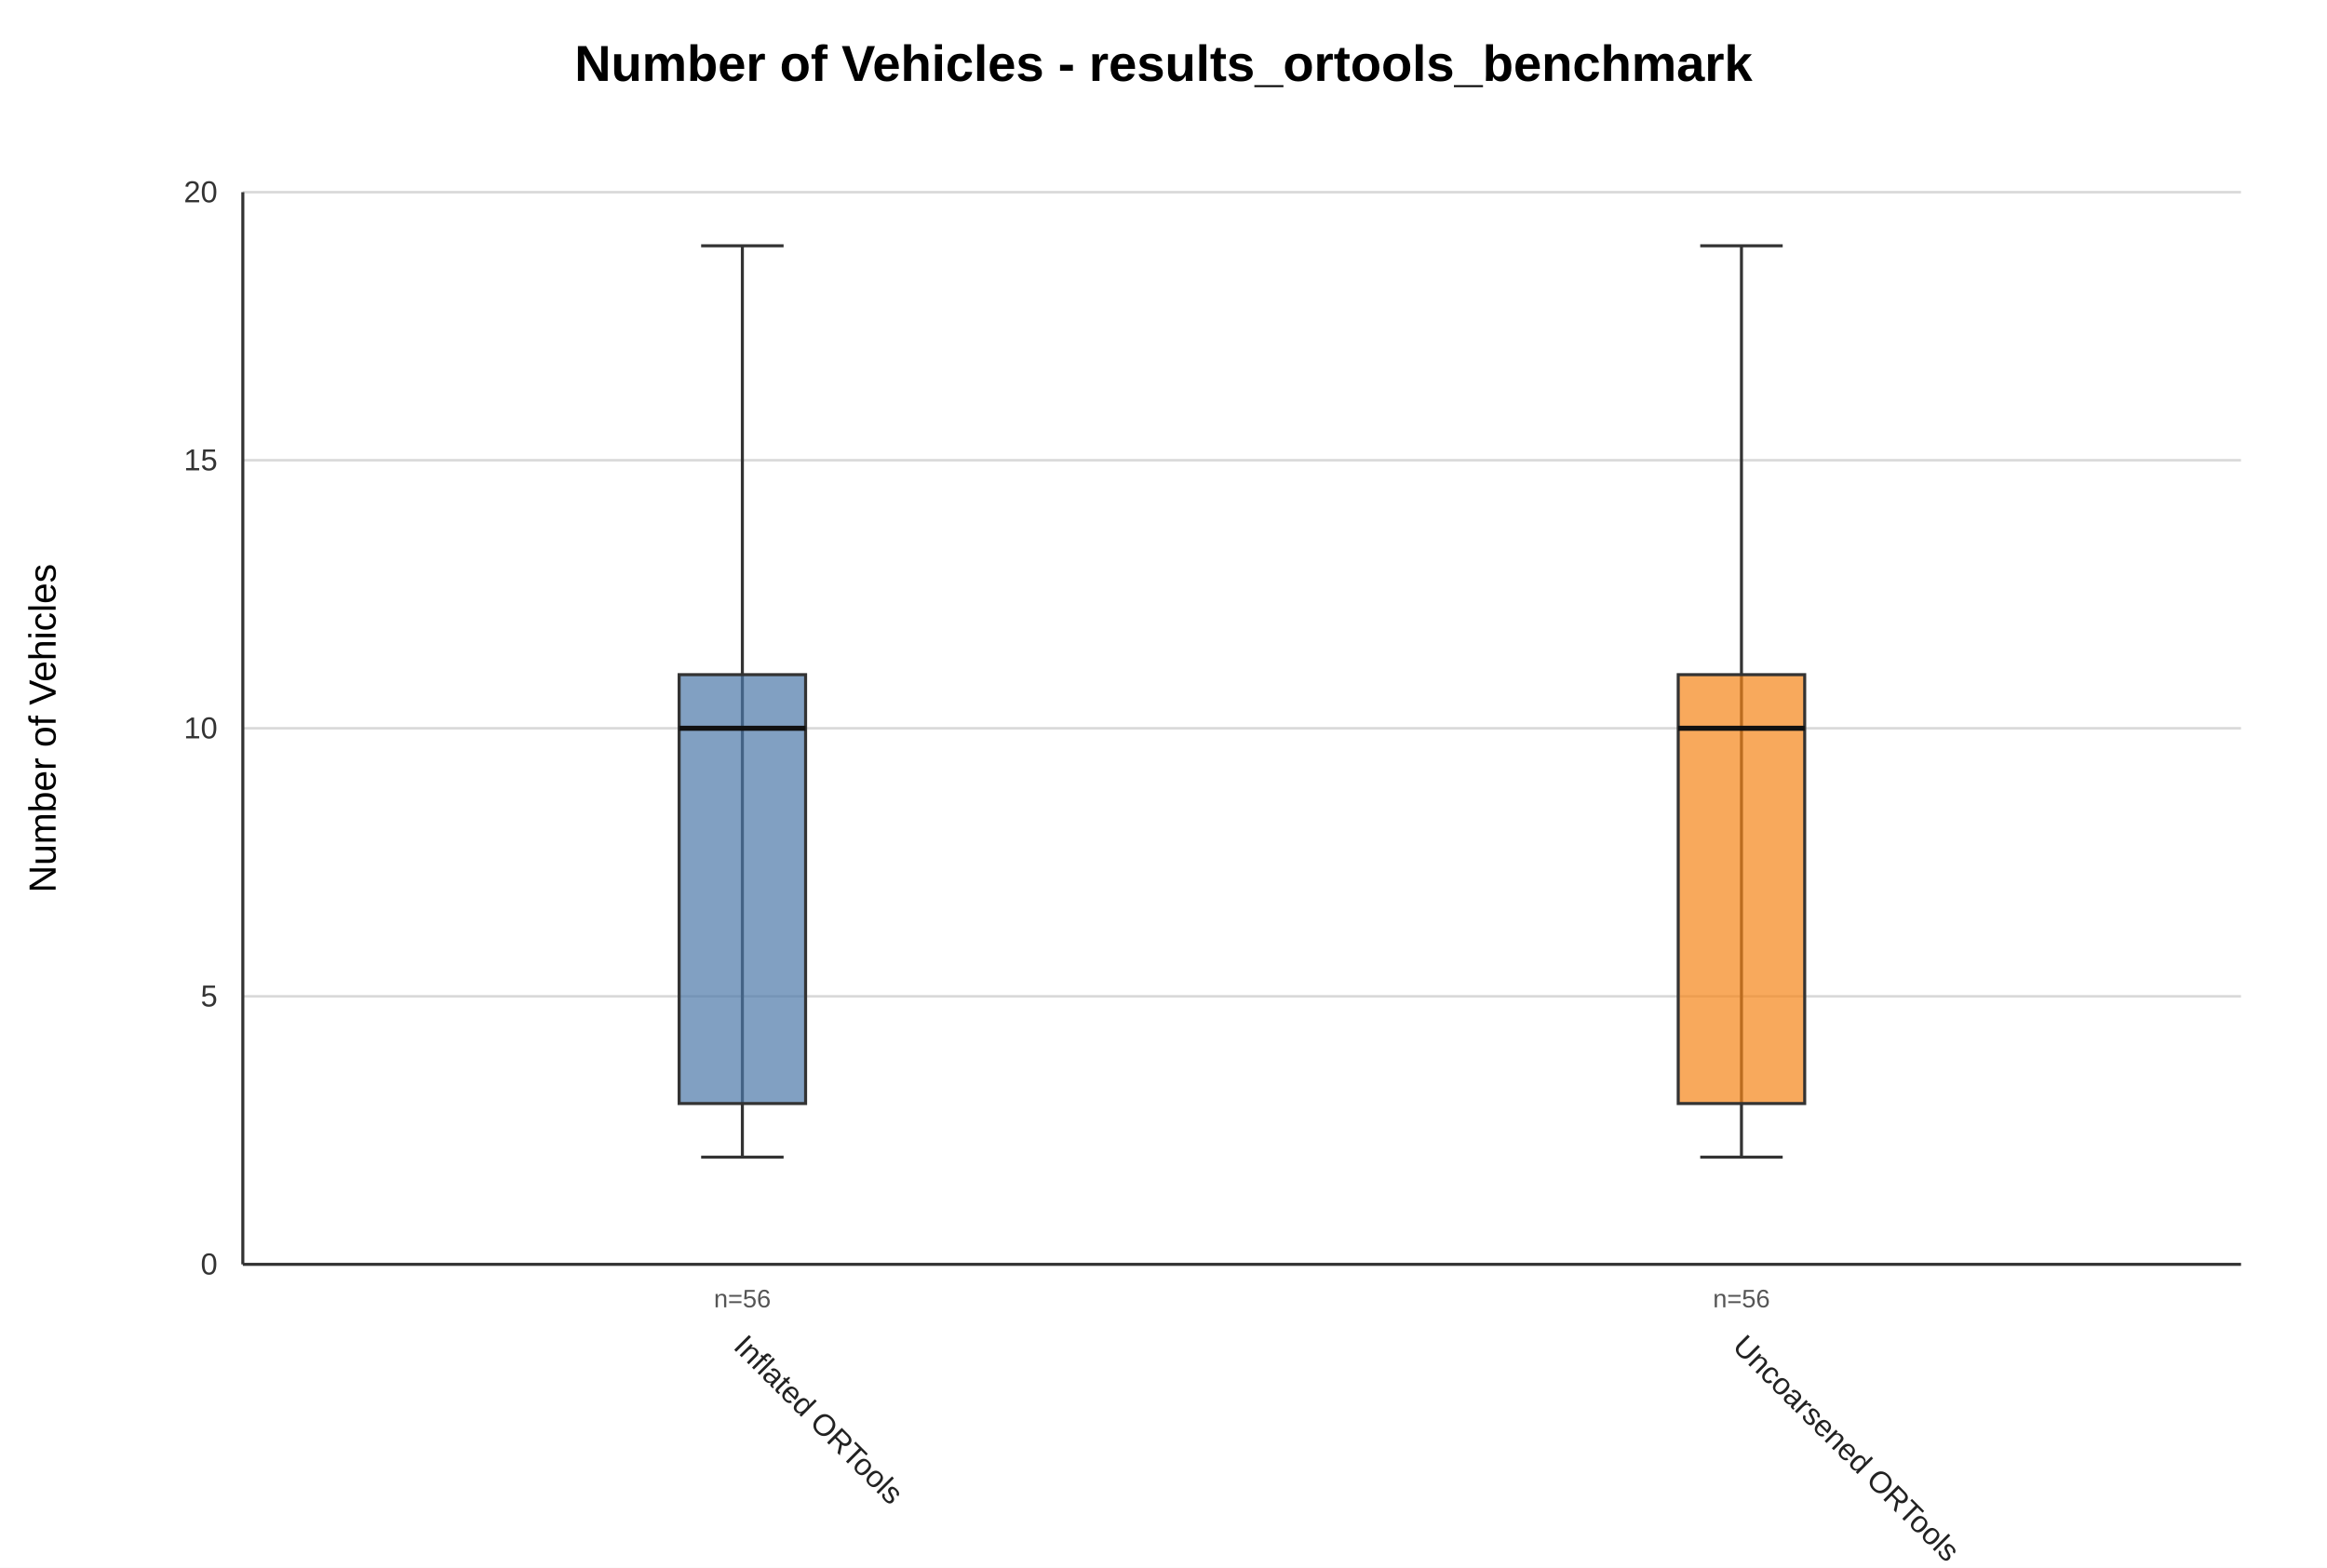
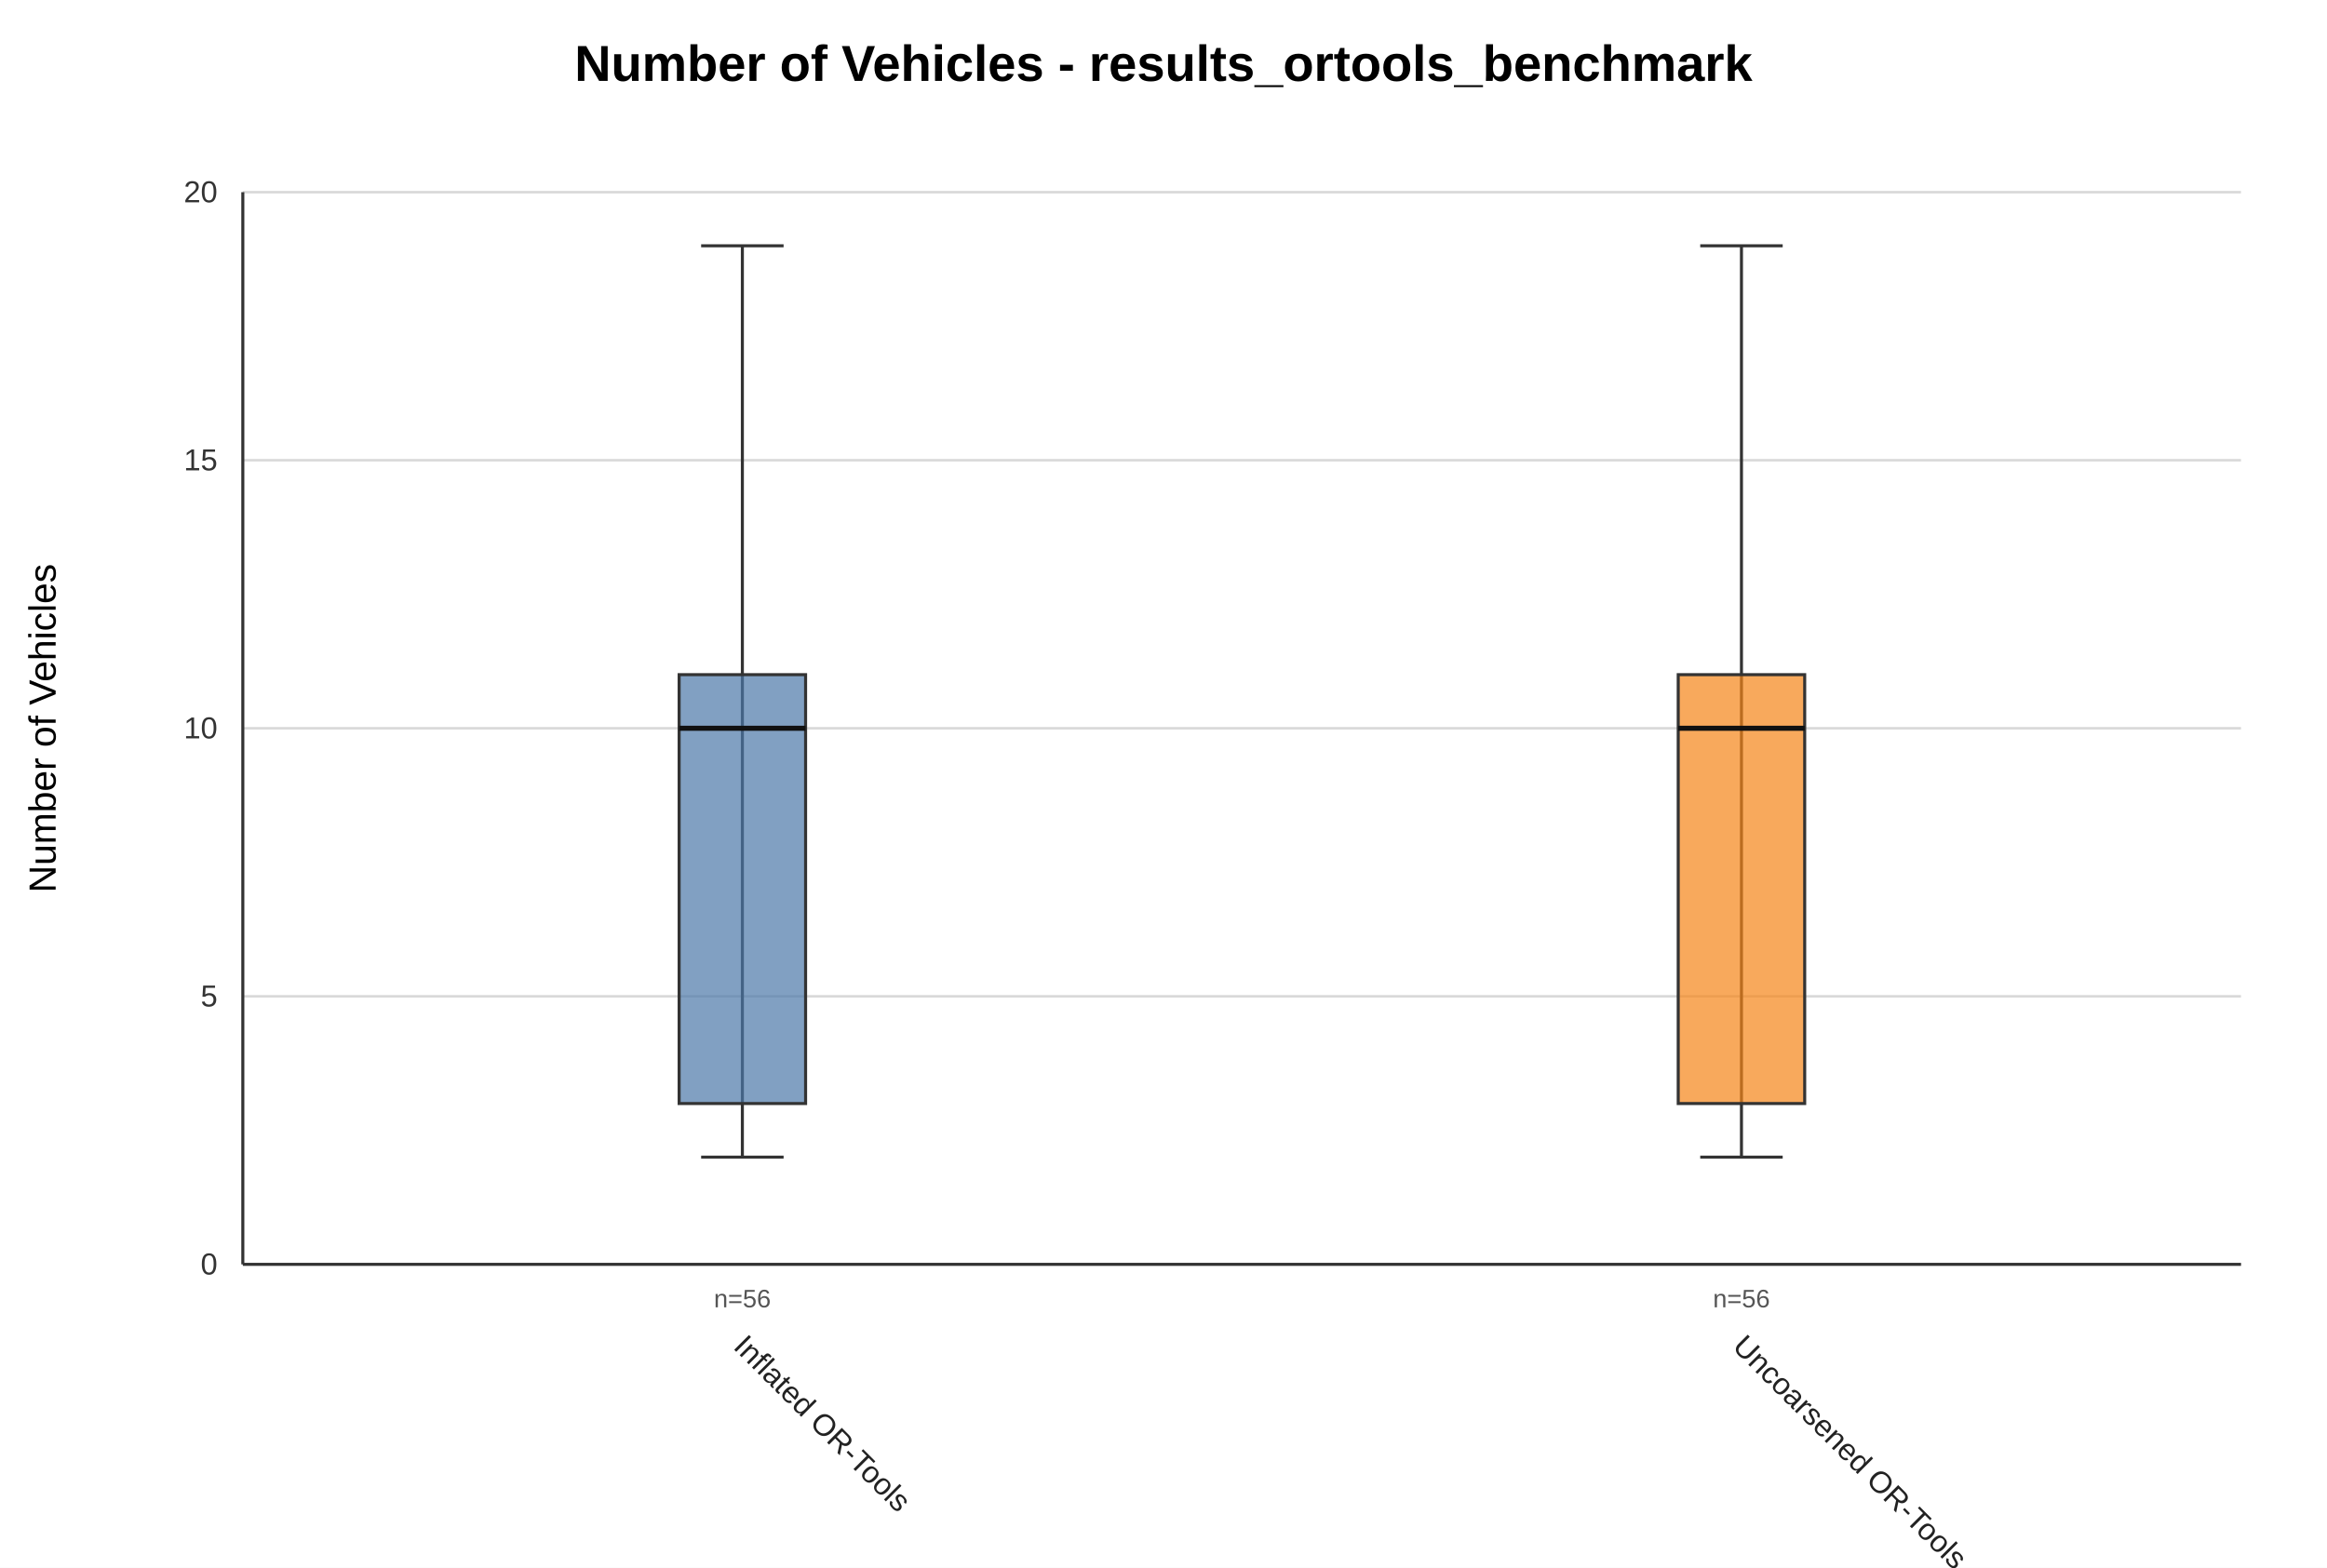
<svg xmlns="http://www.w3.org/2000/svg" width="920" height="620" viewBox="0 0 920 620">
  <rect x="0" y="0" width="920" height="620" fill="#ffffff" />
  <text x="460.0" y="32" text-anchor="middle" font-family="Arial, sans-serif" font-size="20" font-weight="700">Number of Vehicles - results_ortools_benchmark</text>
  <text transform="translate(22 288.0) rotate(-90)" text-anchor="middle" font-family="Arial, sans-serif" font-size="15">Number of Vehicles</text>
  <line x1="96" y1="500.0" x2="886" y2="500.0" stroke="#d9d9d9" stroke-width="1" />
  <text x="86" y="504.0" text-anchor="end" font-family="Arial, sans-serif" font-size="12" fill="#333333">0</text>
  <line x1="96" y1="394.0" x2="886" y2="394.0" stroke="#d9d9d9" stroke-width="1" />
  <text x="86" y="398.0" text-anchor="end" font-family="Arial, sans-serif" font-size="12" fill="#333333">5</text>
  <line x1="96" y1="288.0" x2="886" y2="288.0" stroke="#d9d9d9" stroke-width="1" />
  <text x="86" y="292.0" text-anchor="end" font-family="Arial, sans-serif" font-size="12" fill="#333333">10</text>
  <line x1="96" y1="182.0" x2="886" y2="182.0" stroke="#d9d9d9" stroke-width="1" />
  <text x="86" y="186.0" text-anchor="end" font-family="Arial, sans-serif" font-size="12" fill="#333333">15</text>
  <line x1="96" y1="76.0" x2="886" y2="76.0" stroke="#d9d9d9" stroke-width="1" />
  <text x="86" y="80.0" text-anchor="end" font-family="Arial, sans-serif" font-size="12" fill="#333333">20</text>
  <line x1="96" y1="76" x2="96" y2="500" stroke="#333333" stroke-width="1.2" />
  <line x1="96" y1="500" x2="886" y2="500" stroke="#333333" stroke-width="1.2" />
  <line x1="293.5" y1="97.2" x2="293.5" y2="457.6" stroke="#333333" stroke-width="1.2" />
  <line x1="277.2" y1="97.2" x2="309.8" y2="97.2" stroke="#333333" stroke-width="1.2" />
  <line x1="277.2" y1="457.6" x2="309.8" y2="457.6" stroke="#333333" stroke-width="1.2" />
  <rect x="268.5" y="266.8" width="50.0" height="169.6" fill="#4C78A8" fill-opacity="0.70" stroke="#333333" stroke-width="1.2" />
  <line x1="268.5" y1="288.0" x2="318.5" y2="288.0" stroke="#111111" stroke-width="2" />
  <text x="293.5" y="517" text-anchor="middle" font-family="Arial, sans-serif" font-size="10" fill="#555555">n=56</text>
-   <text transform="translate(289.5 533) rotate(45)" text-anchor="start" font-family="Arial, sans-serif" font-size="12" fill="#222222">Inflated ORTools</text>
+   <text transform="translate(289.5 533) rotate(45)" text-anchor="start" font-family="Arial, sans-serif" font-size="12" fill="#222222">Inflated OR-Tools</text>
  <line x1="688.5" y1="97.2" x2="688.5" y2="457.6" stroke="#333333" stroke-width="1.2" />
  <line x1="672.2" y1="97.2" x2="704.8" y2="97.2" stroke="#333333" stroke-width="1.2" />
  <line x1="672.2" y1="457.6" x2="704.8" y2="457.6" stroke="#333333" stroke-width="1.2" />
  <rect x="663.5" y="266.8" width="50.0" height="169.6" fill="#F58518" fill-opacity="0.70" stroke="#333333" stroke-width="1.2" />
  <line x1="663.5" y1="288.0" x2="713.5" y2="288.0" stroke="#111111" stroke-width="2" />
  <text x="688.5" y="517" text-anchor="middle" font-family="Arial, sans-serif" font-size="10" fill="#555555">n=56</text>
-   <text transform="translate(684.5 533) rotate(45)" text-anchor="start" font-family="Arial, sans-serif" font-size="12" fill="#222222">Uncoarsened ORTools</text>
+   <text transform="translate(684.5 533) rotate(45)" text-anchor="start" font-family="Arial, sans-serif" font-size="12" fill="#222222">Uncoarsened OR-Tools</text>
</svg>
